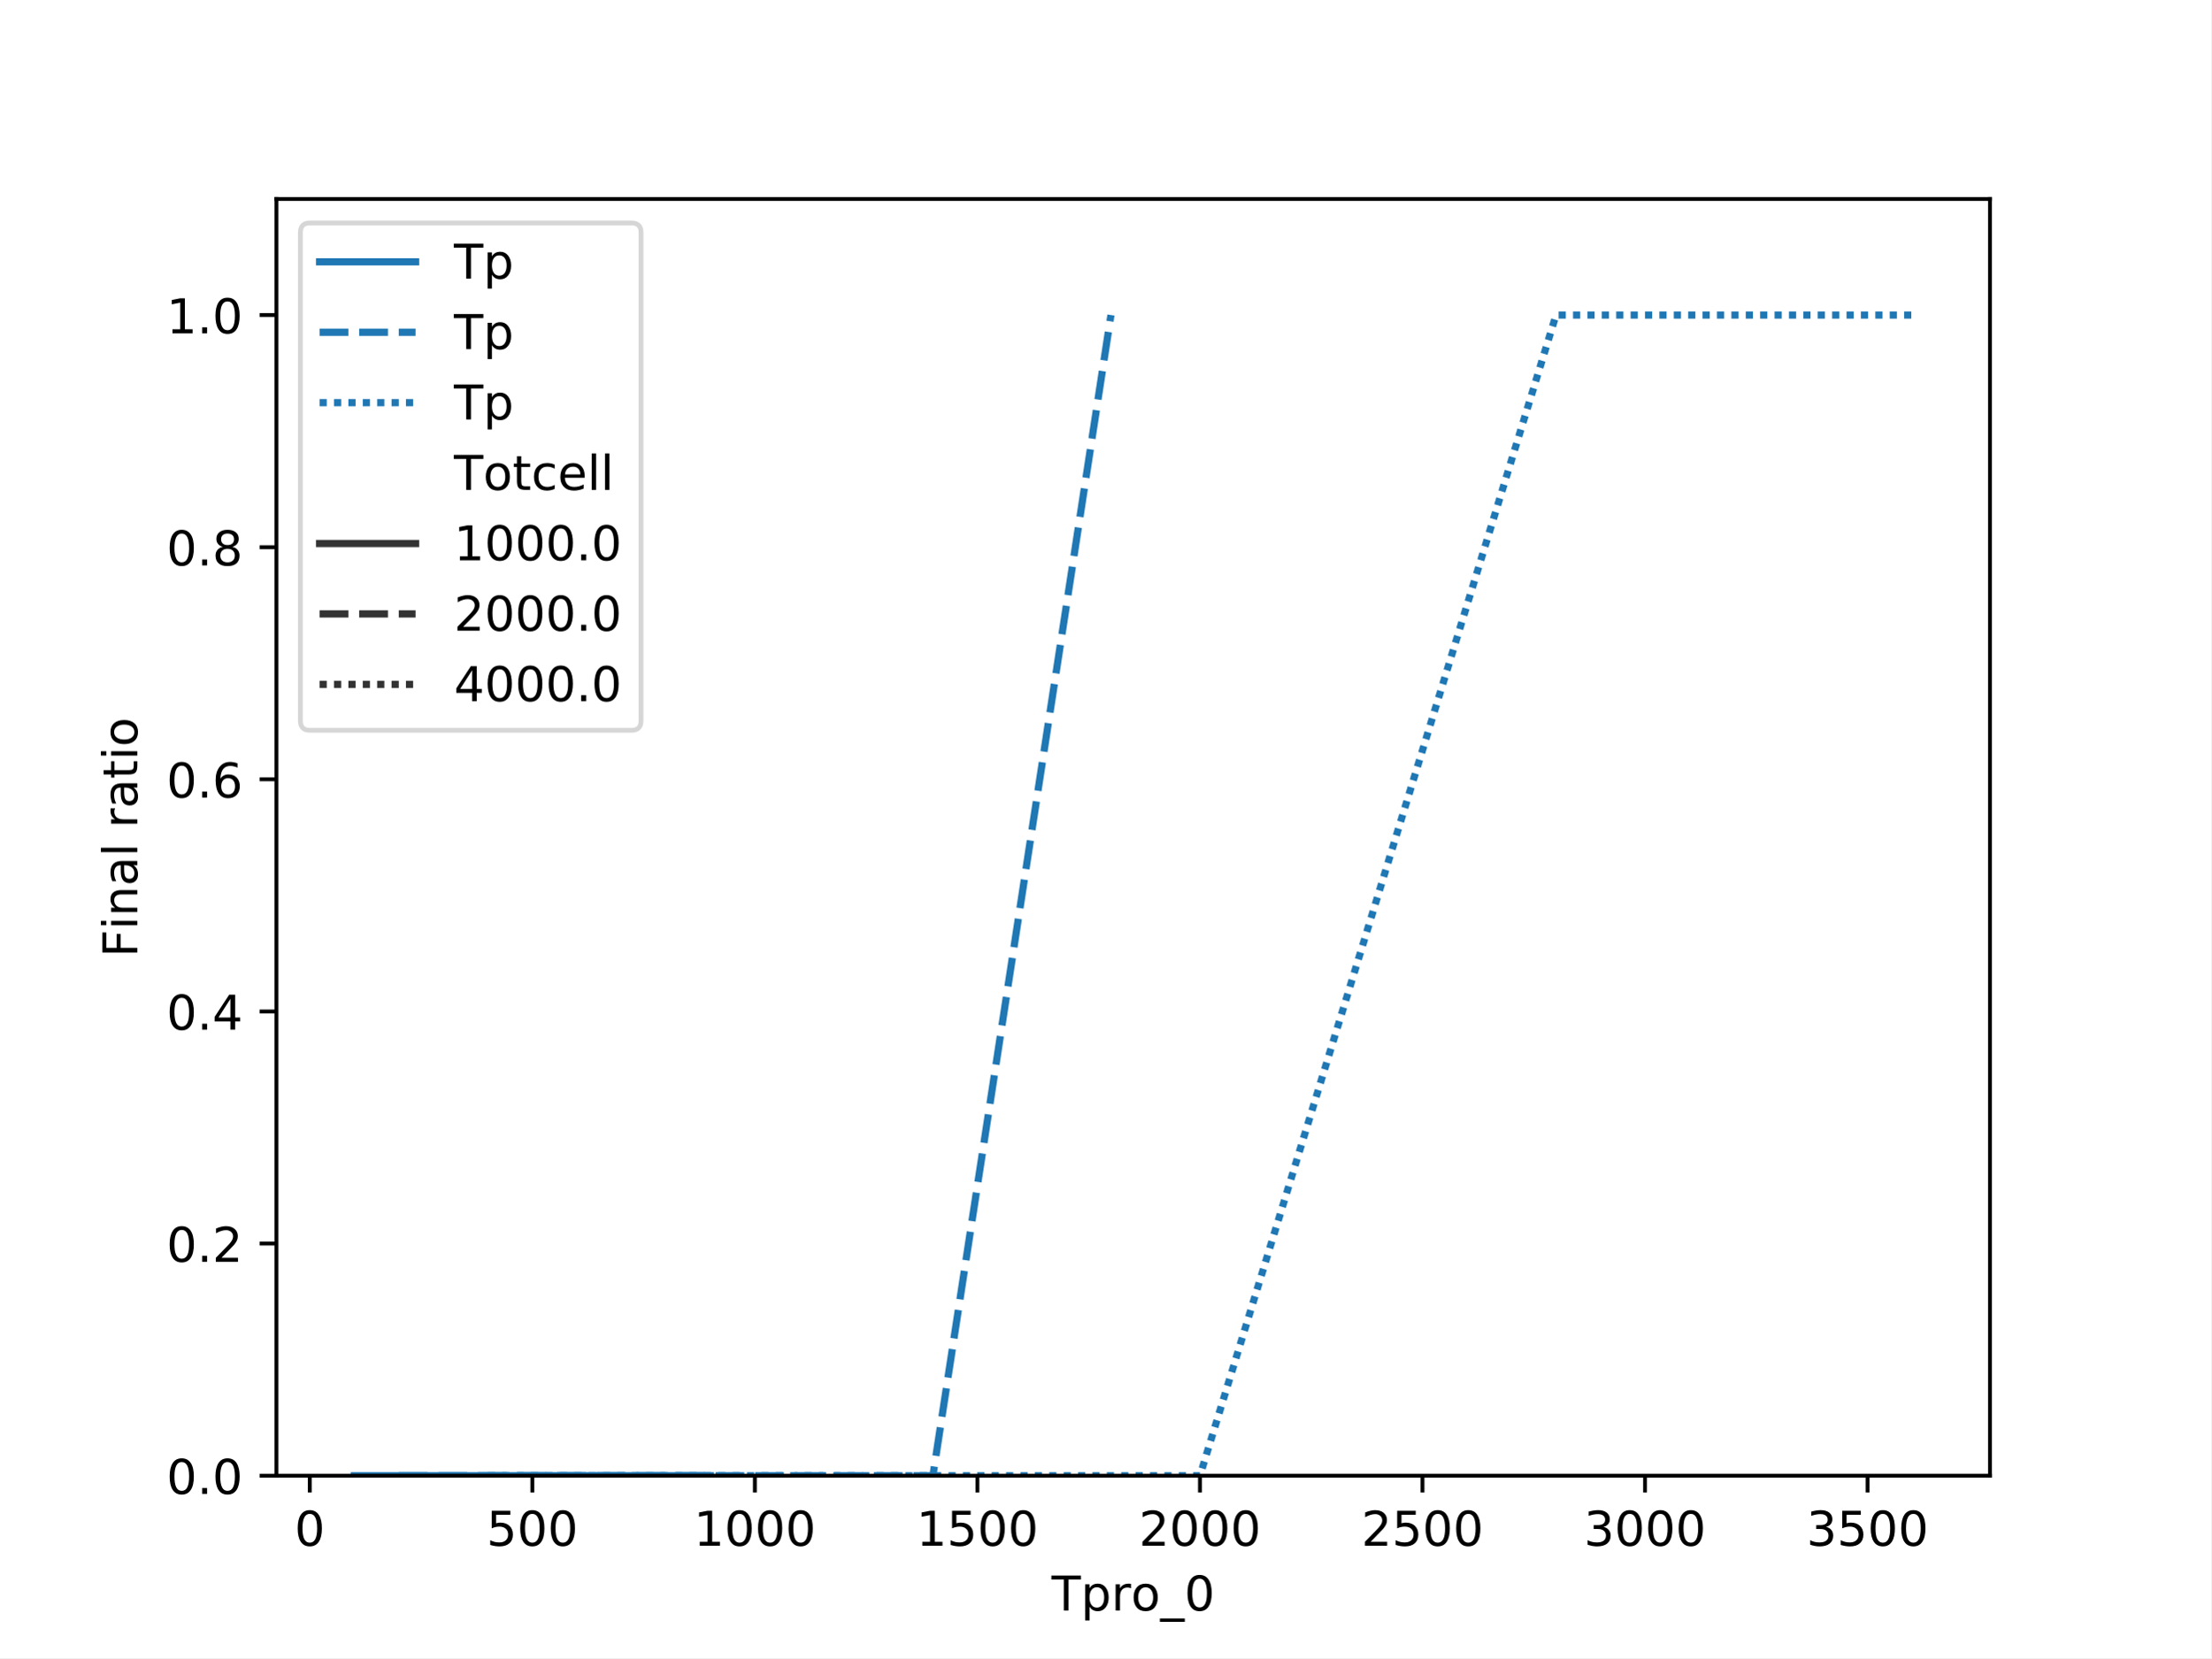
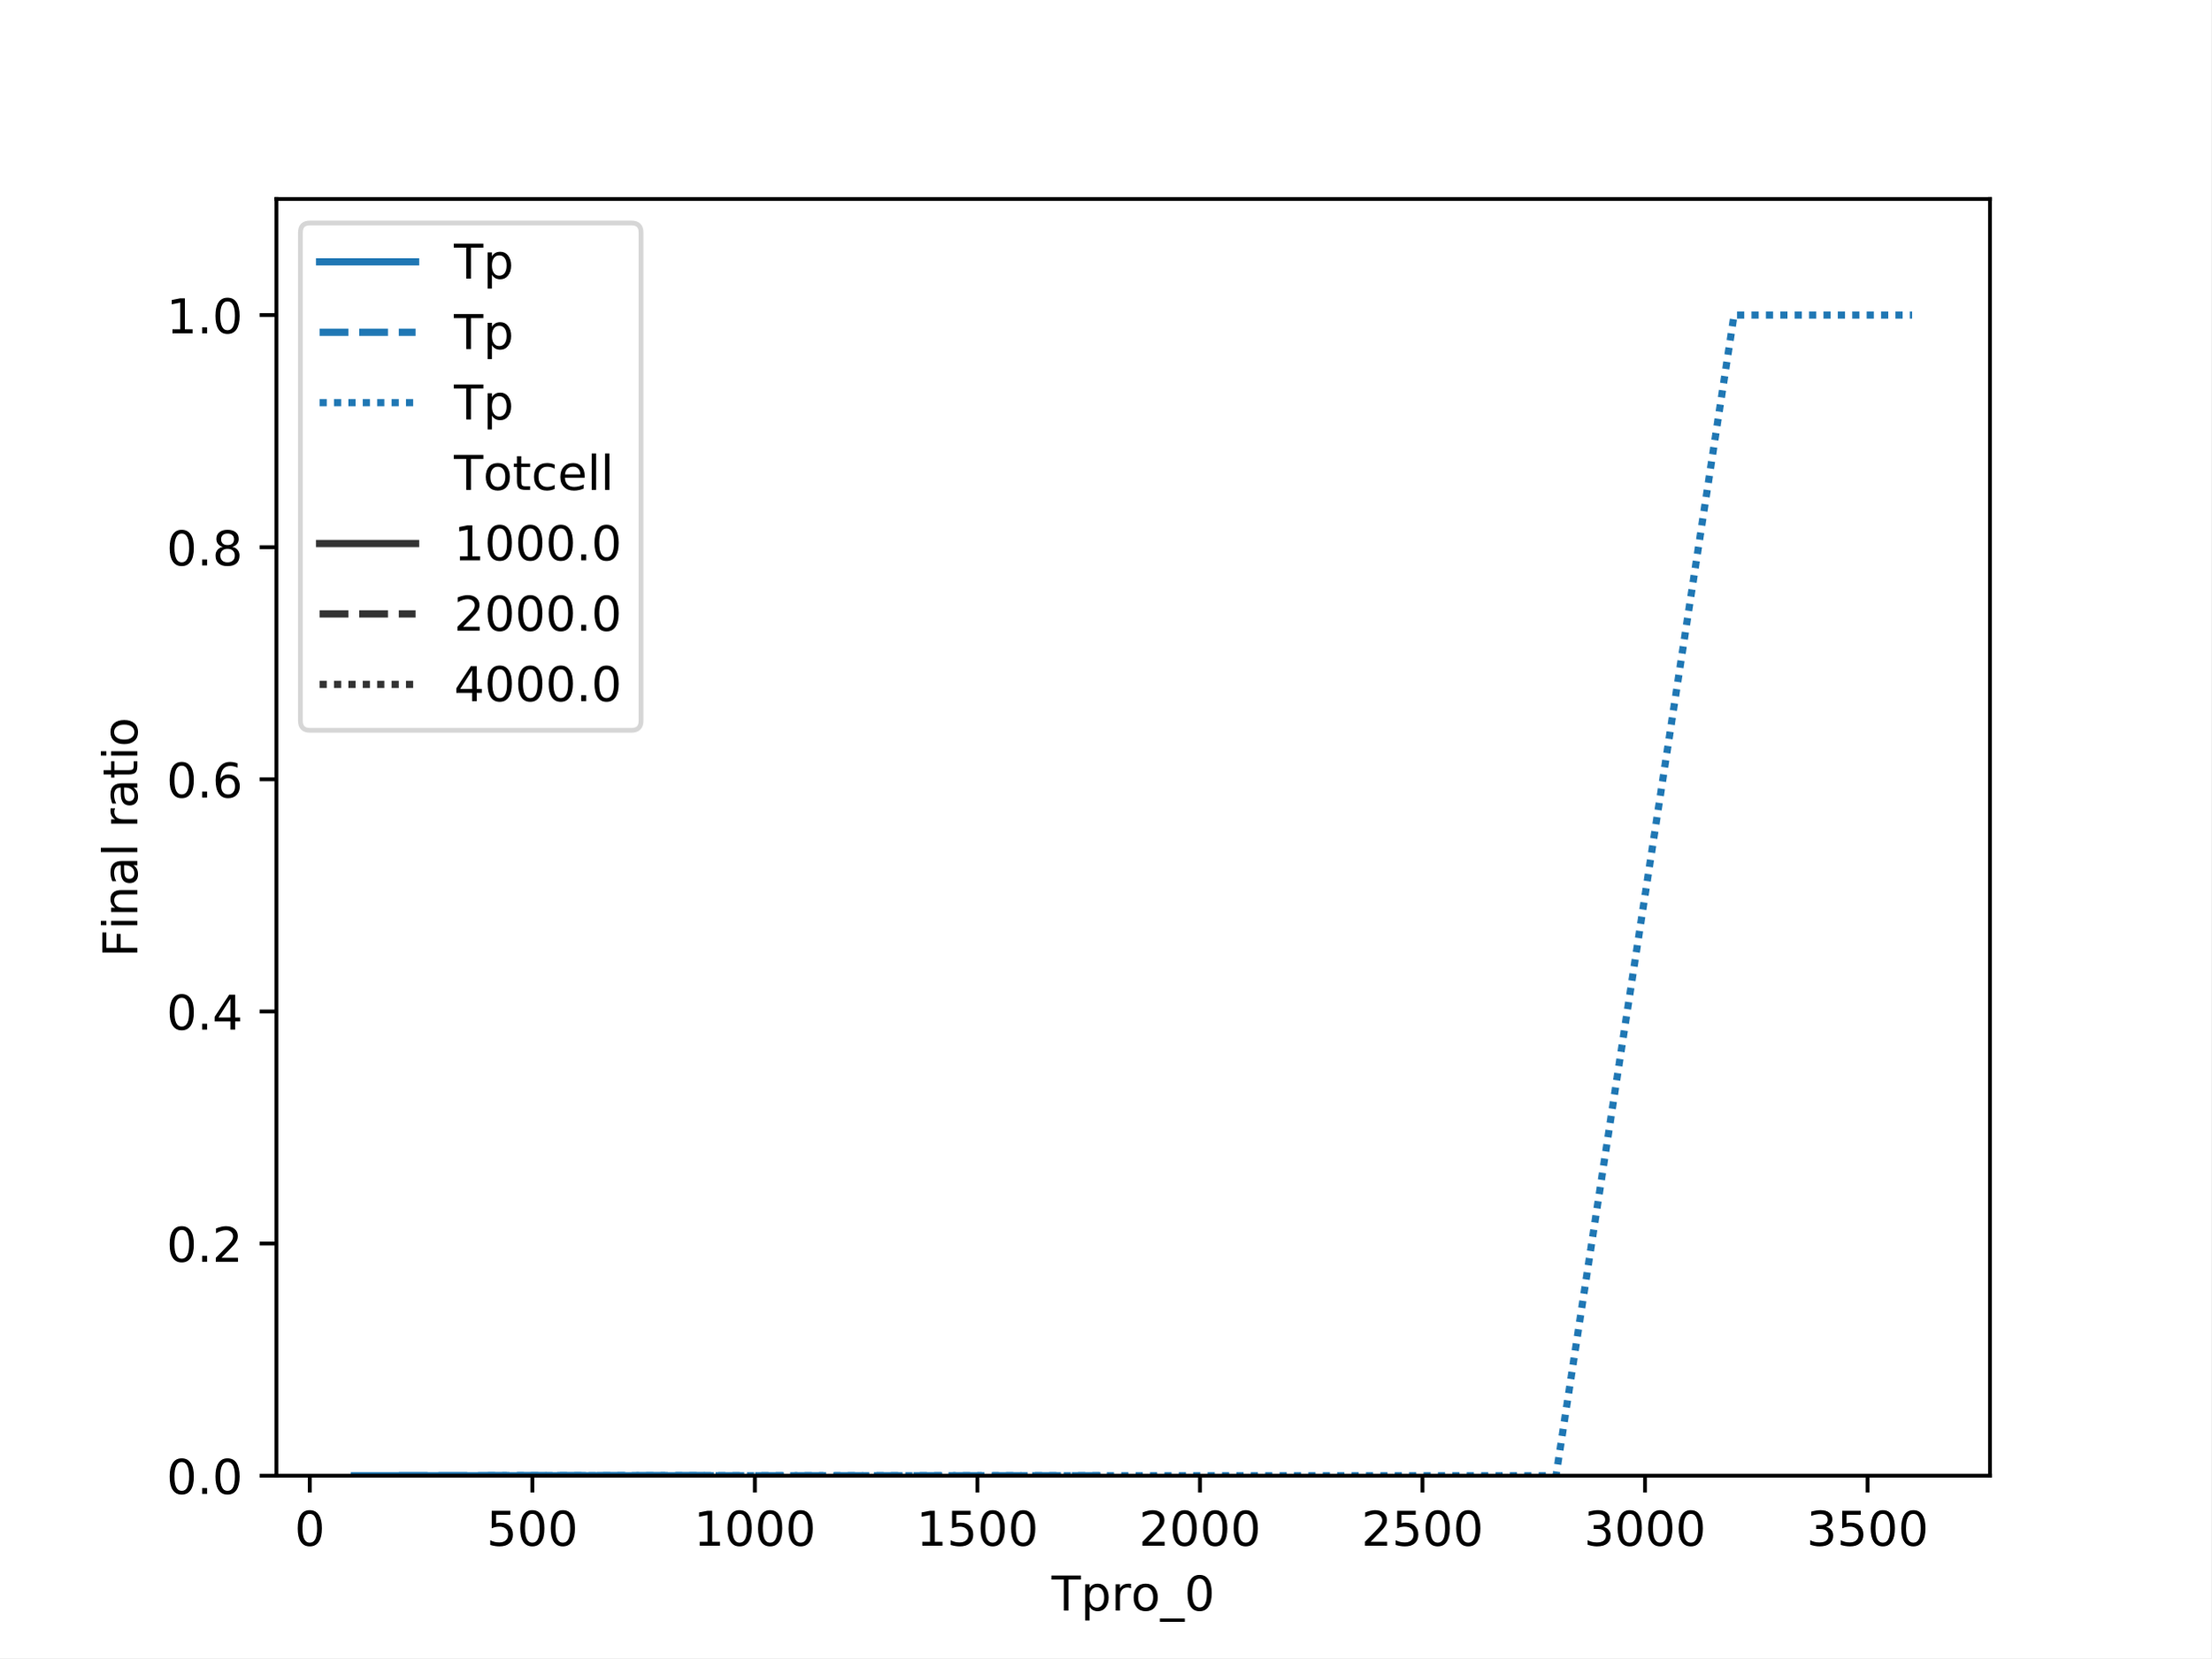
<svg xmlns="http://www.w3.org/2000/svg" xmlns:xlink="http://www.w3.org/1999/xlink" height="345.6pt" version="1.1" viewBox="0 0 460.8 345.6" width="460.8pt">
  <defs>
    <style type="text/css">
*{stroke-linecap:butt;stroke-linejoin:round;}
  </style>
  </defs>
  <g id="figure_1">
    <g id="patch_1">
      <path d="M 0 345.6  L 460.8 345.6  L 460.8 0  L 0 0  z " style="fill:#ffffff;" />
    </g>
    <g id="axes_1">
      <g id="patch_2">
        <path d="M 57.6 307.584  L 414.72 307.584  L 414.72 41.472  L 57.6 41.472  z " style="fill:#ffffff;" />
      </g>
      <g id="matplotlib.axis_1">
        <g id="xtick_1">
          <g id="line2d_1">
            <defs>
              <path d="M 0 0  L 0 3.5  " id="mf138fcffef" style="stroke:#000000;stroke-width:0.8;" />
            </defs>
            <g>
              <use style="stroke:#000000;stroke-width:0.8;" x="64.557" xlink:href="#mf138fcffef" y="307.584" />
            </g>
          </g>
          <g id="text_1">
            <defs>
              <path d="M 31.781 66.406  Q 24.172 66.406 20.328 58.906  Q 16.5 51.422 16.5 36.375  Q 16.5 21.391 20.328 13.891  Q 24.172 6.391 31.781 6.391  Q 39.453 6.391 43.281 13.891  Q 47.125 21.391 47.125 36.375  Q 47.125 51.422 43.281 58.906  Q 39.453 66.406 31.781 66.406  z M 31.781 74.219  Q 44.047 74.219 50.516 64.516  Q 56.984 54.828 56.984 36.375  Q 56.984 17.969 50.516 8.266  Q 44.047 -1.422 31.781 -1.422  Q 19.531 -1.422 13.062 8.266  Q 6.594 17.969 6.594 36.375  Q 6.594 54.828 13.062 64.516  Q 19.531 74.219 31.781 74.219  z " id="DejaVuSans-48" />
            </defs>
            <g transform="translate(61.37563 322.1824)scale(0.1 -0.1)">
              <use xlink:href="#DejaVuSans-48" />
            </g>
          </g>
        </g>
        <g id="xtick_2">
          <g id="line2d_2">
            <g>
              <use style="stroke:#000000;stroke-width:0.8;" x="110.936" xlink:href="#mf138fcffef" y="307.584" />
            </g>
          </g>
          <g id="text_2">
            <defs>
              <path d="M 10.797 72.906  L 49.516 72.906  L 49.516 64.594  L 19.828 64.594  L 19.828 46.734  Q 21.969 47.469 24.109 47.828  Q 26.266 48.188 28.422 48.188  Q 40.625 48.188 47.75 41.5  Q 54.891 34.812 54.891 23.391  Q 54.891 11.625 47.562 5.094  Q 40.234 -1.422 26.906 -1.422  Q 22.312 -1.422 17.547 -0.641  Q 12.797 0.141 7.719 1.703  L 7.719 11.625  Q 12.109 9.234 16.797 8.062  Q 21.484 6.891 26.703 6.891  Q 35.156 6.891 40.078 11.328  Q 45.016 15.766 45.016 23.391  Q 45.016 31 40.078 35.438  Q 35.156 39.891 26.703 39.891  Q 22.75 39.891 18.812 39.016  Q 14.891 38.141 10.797 36.281  z " id="DejaVuSans-53" />
            </defs>
            <g transform="translate(101.3924 322.1824)scale(0.1 -0.1)">
              <use xlink:href="#DejaVuSans-53" />
              <use x="63.623" xlink:href="#DejaVuSans-48" />
              <use x="127.246" xlink:href="#DejaVuSans-48" />
            </g>
          </g>
        </g>
        <g id="xtick_3">
          <g id="line2d_3">
            <g>
              <use style="stroke:#000000;stroke-width:0.8;" x="157.315" xlink:href="#mf138fcffef" y="307.584" />
            </g>
          </g>
          <g id="text_3">
            <defs>
              <path d="M 12.406 8.297  L 28.516 8.297  L 28.516 63.922  L 10.984 60.406  L 10.984 69.391  L 28.422 72.906  L 38.281 72.906  L 38.281 8.297  L 54.391 8.297  L 54.391 0  L 12.406 0  z " id="DejaVuSans-49" />
            </defs>
            <g transform="translate(144.5903 322.1824)scale(0.1 -0.1)">
              <use xlink:href="#DejaVuSans-49" />
              <use x="63.623" xlink:href="#DejaVuSans-48" />
              <use x="127.246" xlink:href="#DejaVuSans-48" />
              <use x="190.869" xlink:href="#DejaVuSans-48" />
            </g>
          </g>
        </g>
        <g id="xtick_4">
          <g id="line2d_4">
            <g>
              <use style="stroke:#000000;stroke-width:0.8;" x="203.695" xlink:href="#mf138fcffef" y="307.584" />
            </g>
          </g>
          <g id="text_4">
            <g transform="translate(190.9695 322.1824)scale(0.1 -0.1)">
              <use xlink:href="#DejaVuSans-49" />
              <use x="63.623" xlink:href="#DejaVuSans-53" />
              <use x="127.246" xlink:href="#DejaVuSans-48" />
              <use x="190.869" xlink:href="#DejaVuSans-48" />
            </g>
          </g>
        </g>
        <g id="xtick_5">
          <g id="line2d_5">
            <g>
              <use style="stroke:#000000;stroke-width:0.8;" x="250.074" xlink:href="#mf138fcffef" y="307.584" />
            </g>
          </g>
          <g id="text_5">
            <defs>
              <path d="M 19.188 8.297  L 53.609 8.297  L 53.609 0  L 7.328 0  L 7.328 8.297  Q 12.938 14.109 22.625 23.891  Q 32.328 33.688 34.812 36.531  Q 39.547 41.844 41.422 45.531  Q 43.312 49.219 43.312 52.781  Q 43.312 58.594 39.234 62.25  Q 35.156 65.922 28.609 65.922  Q 23.969 65.922 18.812 64.312  Q 13.672 62.703 7.812 59.422  L 7.812 69.391  Q 13.766 71.781 18.938 73  Q 24.125 74.219 28.422 74.219  Q 39.75 74.219 46.484 68.547  Q 53.219 62.891 53.219 53.422  Q 53.219 48.922 51.531 44.891  Q 49.859 40.875 45.406 35.406  Q 44.188 33.984 37.641 27.219  Q 31.109 20.453 19.188 8.297  z " id="DejaVuSans-50" />
            </defs>
            <g transform="translate(237.3488 322.1824)scale(0.1 -0.1)">
              <use xlink:href="#DejaVuSans-50" />
              <use x="63.623" xlink:href="#DejaVuSans-48" />
              <use x="127.246" xlink:href="#DejaVuSans-48" />
              <use x="190.869" xlink:href="#DejaVuSans-48" />
            </g>
          </g>
        </g>
        <g id="xtick_6">
          <g id="line2d_6">
            <g>
              <use style="stroke:#000000;stroke-width:0.8;" x="296.453" xlink:href="#mf138fcffef" y="307.584" />
            </g>
          </g>
          <g id="text_6">
            <g transform="translate(283.728 322.1824)scale(0.1 -0.1)">
              <use xlink:href="#DejaVuSans-50" />
              <use x="63.623" xlink:href="#DejaVuSans-53" />
              <use x="127.246" xlink:href="#DejaVuSans-48" />
              <use x="190.869" xlink:href="#DejaVuSans-48" />
            </g>
          </g>
        </g>
        <g id="xtick_7">
          <g id="line2d_7">
            <g>
              <use style="stroke:#000000;stroke-width:0.8;" x="342.832" xlink:href="#mf138fcffef" y="307.584" />
            </g>
          </g>
          <g id="text_7">
            <defs>
              <path d="M 40.578 39.312  Q 47.656 37.797 51.625 33  Q 55.609 28.219 55.609 21.188  Q 55.609 10.406 48.188 4.484  Q 40.766 -1.422 27.094 -1.422  Q 22.516 -1.422 17.656 -0.516  Q 12.797 0.391 7.625 2.203  L 7.625 11.719  Q 11.719 9.328 16.594 8.109  Q 21.484 6.891 26.812 6.891  Q 36.078 6.891 40.938 10.547  Q 45.797 14.203 45.797 21.188  Q 45.797 27.641 41.281 31.266  Q 36.766 34.906 28.719 34.906  L 20.219 34.906  L 20.219 43.016  L 29.109 43.016  Q 36.375 43.016 40.234 45.922  Q 44.094 48.828 44.094 54.297  Q 44.094 59.906 40.109 62.906  Q 36.141 65.922 28.719 65.922  Q 24.656 65.922 20.016 65.031  Q 15.375 64.156 9.812 62.312  L 9.812 71.094  Q 15.438 72.656 20.344 73.438  Q 25.25 74.219 29.594 74.219  Q 40.828 74.219 47.359 69.109  Q 53.906 64.016 53.906 55.328  Q 53.906 49.266 50.438 45.094  Q 46.969 40.922 40.578 39.312  z " id="DejaVuSans-51" />
            </defs>
            <g transform="translate(330.1072 322.1824)scale(0.1 -0.1)">
              <use xlink:href="#DejaVuSans-51" />
              <use x="63.623" xlink:href="#DejaVuSans-48" />
              <use x="127.246" xlink:href="#DejaVuSans-48" />
              <use x="190.869" xlink:href="#DejaVuSans-48" />
            </g>
          </g>
        </g>
        <g id="xtick_8">
          <g id="line2d_8">
            <g>
              <use style="stroke:#000000;stroke-width:0.8;" x="389.211" xlink:href="#mf138fcffef" y="307.584" />
            </g>
          </g>
          <g id="text_8">
            <g transform="translate(376.4864 322.1824)scale(0.1 -0.1)">
              <use xlink:href="#DejaVuSans-51" />
              <use x="63.623" xlink:href="#DejaVuSans-53" />
              <use x="127.246" xlink:href="#DejaVuSans-48" />
              <use x="190.869" xlink:href="#DejaVuSans-48" />
            </g>
          </g>
        </g>
        <g id="text_9">
          <defs>
            <path d="M -0.297 72.906  L 61.375 72.906  L 61.375 64.594  L 35.5 64.594  L 35.5 0  L 25.594 0  L 25.594 64.594  L -0.297 64.594  z " id="DejaVuSans-84" />
            <path d="M 18.109 8.203  L 18.109 -20.797  L 9.078 -20.797  L 9.078 54.688  L 18.109 54.688  L 18.109 46.391  Q 20.953 51.266 25.266 53.625  Q 29.594 56 35.594 56  Q 45.562 56 51.781 48.094  Q 58.016 40.188 58.016 27.297  Q 58.016 14.406 51.781 6.484  Q 45.562 -1.422 35.594 -1.422  Q 29.594 -1.422 25.266 0.953  Q 20.953 3.328 18.109 8.203  z M 48.688 27.297  Q 48.688 37.203 44.609 42.844  Q 40.531 48.484 33.406 48.484  Q 26.266 48.484 22.188 42.844  Q 18.109 37.203 18.109 27.297  Q 18.109 17.391 22.188 11.75  Q 26.266 6.109 33.406 6.109  Q 40.531 6.109 44.609 11.75  Q 48.688 17.391 48.688 27.297  z " id="DejaVuSans-112" />
            <path d="M 41.109 46.297  Q 39.594 47.172 37.812 47.578  Q 36.031 48 33.891 48  Q 26.266 48 22.188 43.047  Q 18.109 38.094 18.109 28.812  L 18.109 0  L 9.078 0  L 9.078 54.688  L 18.109 54.688  L 18.109 46.188  Q 20.953 51.172 25.484 53.578  Q 30.031 56 36.531 56  Q 37.453 56 38.578 55.875  Q 39.703 55.766 41.062 55.516  z " id="DejaVuSans-114" />
            <path d="M 30.609 48.391  Q 23.391 48.391 19.188 42.75  Q 14.984 37.109 14.984 27.297  Q 14.984 17.484 19.156 11.844  Q 23.344 6.203 30.609 6.203  Q 37.797 6.203 41.984 11.859  Q 46.188 17.531 46.188 27.297  Q 46.188 37.016 41.984 42.703  Q 37.797 48.391 30.609 48.391  z M 30.609 56  Q 42.328 56 49.016 48.375  Q 55.719 40.766 55.719 27.297  Q 55.719 13.875 49.016 6.219  Q 42.328 -1.422 30.609 -1.422  Q 18.844 -1.422 12.172 6.219  Q 5.516 13.875 5.516 27.297  Q 5.516 40.766 12.172 48.375  Q 18.844 56 30.609 56  z " id="DejaVuSans-111" />
            <path d="M 50.984 -16.609  L 50.984 -23.578  L -0.984 -23.578  L -0.984 -16.609  z " id="DejaVuSans-95" />
          </defs>
          <g transform="translate(219.1373 335.684)scale(0.1 -0.1)">
            <use xlink:href="#DejaVuSans-84" />
            <use x="61.084" xlink:href="#DejaVuSans-112" />
            <use x="124.561" xlink:href="#DejaVuSans-114" />
            <use x="165.643" xlink:href="#DejaVuSans-111" />
            <use x="226.824" xlink:href="#DejaVuSans-95" />
            <use x="276.824" xlink:href="#DejaVuSans-48" />
          </g>
        </g>
      </g>
      <g id="matplotlib.axis_2">
        <g id="ytick_1">
          <g id="line2d_9">
            <defs>
              <path d="M 0 0  L -3.5 0  " id="mfd2aa10084" style="stroke:#000000;stroke-width:0.8;" />
            </defs>
            <g>
              <use style="stroke:#000000;stroke-width:0.8;" x="57.6" xlink:href="#mfd2aa10084" y="307.584" />
            </g>
          </g>
          <g id="text_10">
            <defs>
              <path d="M 10.688 12.406  L 21 12.406  L 21 0  L 10.688 0  z " id="DejaVuSans-46" />
            </defs>
            <g transform="translate(34.69687 311.3832)scale(0.1 -0.1)">
              <use xlink:href="#DejaVuSans-48" />
              <use x="63.623" xlink:href="#DejaVuSans-46" />
              <use x="95.41" xlink:href="#DejaVuSans-48" />
            </g>
          </g>
        </g>
        <g id="ytick_2">
          <g id="line2d_10">
            <g>
              <use style="stroke:#000000;stroke-width:0.8;" x="57.6" xlink:href="#mfd2aa10084" y="259.2" />
            </g>
          </g>
          <g id="text_11">
            <g transform="translate(34.69687 262.9992)scale(0.1 -0.1)">
              <use xlink:href="#DejaVuSans-48" />
              <use x="63.623" xlink:href="#DejaVuSans-46" />
              <use x="95.41" xlink:href="#DejaVuSans-50" />
            </g>
          </g>
        </g>
        <g id="ytick_3">
          <g id="line2d_11">
            <g>
              <use style="stroke:#000000;stroke-width:0.8;" x="57.6" xlink:href="#mfd2aa10084" y="210.816" />
            </g>
          </g>
          <g id="text_12">
            <defs>
              <path d="M 37.797 64.312  L 12.891 25.391  L 37.797 25.391  z M 35.203 72.906  L 47.609 72.906  L 47.609 25.391  L 58.016 25.391  L 58.016 17.188  L 47.609 17.188  L 47.609 0  L 37.797 0  L 37.797 17.188  L 4.891 17.188  L 4.891 26.703  z " id="DejaVuSans-52" />
            </defs>
            <g transform="translate(34.69687 214.6152)scale(0.1 -0.1)">
              <use xlink:href="#DejaVuSans-48" />
              <use x="63.623" xlink:href="#DejaVuSans-46" />
              <use x="95.41" xlink:href="#DejaVuSans-52" />
            </g>
          </g>
        </g>
        <g id="ytick_4">
          <g id="line2d_12">
            <g>
              <use style="stroke:#000000;stroke-width:0.8;" x="57.6" xlink:href="#mfd2aa10084" y="162.432" />
            </g>
          </g>
          <g id="text_13">
            <defs>
              <path d="M 33.016 40.375  Q 26.375 40.375 22.484 35.828  Q 18.609 31.297 18.609 23.391  Q 18.609 15.531 22.484 10.953  Q 26.375 6.391 33.016 6.391  Q 39.656 6.391 43.531 10.953  Q 47.406 15.531 47.406 23.391  Q 47.406 31.297 43.531 35.828  Q 39.656 40.375 33.016 40.375  z M 52.594 71.297  L 52.594 62.312  Q 48.875 64.062 45.094 64.984  Q 41.312 65.922 37.594 65.922  Q 27.828 65.922 22.672 59.328  Q 17.531 52.734 16.797 39.406  Q 19.672 43.656 24.016 45.922  Q 28.375 48.188 33.594 48.188  Q 44.578 48.188 50.953 41.516  Q 57.328 34.859 57.328 23.391  Q 57.328 12.156 50.688 5.359  Q 44.047 -1.422 33.016 -1.422  Q 20.359 -1.422 13.672 8.266  Q 6.984 17.969 6.984 36.375  Q 6.984 53.656 15.188 63.938  Q 23.391 74.219 37.203 74.219  Q 40.922 74.219 44.703 73.484  Q 48.484 72.75 52.594 71.297  z " id="DejaVuSans-54" />
            </defs>
            <g transform="translate(34.69687 166.2312)scale(0.1 -0.1)">
              <use xlink:href="#DejaVuSans-48" />
              <use x="63.623" xlink:href="#DejaVuSans-46" />
              <use x="95.41" xlink:href="#DejaVuSans-54" />
            </g>
          </g>
        </g>
        <g id="ytick_5">
          <g id="line2d_13">
            <g>
              <use style="stroke:#000000;stroke-width:0.8;" x="57.6" xlink:href="#mfd2aa10084" y="114.048" />
            </g>
          </g>
          <g id="text_14">
            <defs>
              <path d="M 31.781 34.625  Q 24.75 34.625 20.719 30.859  Q 16.703 27.094 16.703 20.516  Q 16.703 13.922 20.719 10.156  Q 24.75 6.391 31.781 6.391  Q 38.812 6.391 42.859 10.172  Q 46.922 13.969 46.922 20.516  Q 46.922 27.094 42.891 30.859  Q 38.875 34.625 31.781 34.625  z M 21.922 38.812  Q 15.578 40.375 12.031 44.719  Q 8.5 49.078 8.5 55.328  Q 8.5 64.062 14.719 69.141  Q 20.953 74.219 31.781 74.219  Q 42.672 74.219 48.875 69.141  Q 55.078 64.062 55.078 55.328  Q 55.078 49.078 51.531 44.719  Q 48 40.375 41.703 38.812  Q 48.828 37.156 52.797 32.312  Q 56.781 27.484 56.781 20.516  Q 56.781 9.906 50.312 4.234  Q 43.844 -1.422 31.781 -1.422  Q 19.734 -1.422 13.25 4.234  Q 6.781 9.906 6.781 20.516  Q 6.781 27.484 10.781 32.312  Q 14.797 37.156 21.922 38.812  z M 18.312 54.391  Q 18.312 48.734 21.844 45.562  Q 25.391 42.391 31.781 42.391  Q 38.141 42.391 41.719 45.562  Q 45.312 48.734 45.312 54.391  Q 45.312 60.062 41.719 63.234  Q 38.141 66.406 31.781 66.406  Q 25.391 66.406 21.844 63.234  Q 18.312 60.062 18.312 54.391  z " id="DejaVuSans-56" />
            </defs>
            <g transform="translate(34.69687 117.8472)scale(0.1 -0.1)">
              <use xlink:href="#DejaVuSans-48" />
              <use x="63.623" xlink:href="#DejaVuSans-46" />
              <use x="95.41" xlink:href="#DejaVuSans-56" />
            </g>
          </g>
        </g>
        <g id="ytick_6">
          <g id="line2d_14">
            <g>
              <use style="stroke:#000000;stroke-width:0.8;" x="57.6" xlink:href="#mfd2aa10084" y="65.664" />
            </g>
          </g>
          <g id="text_15">
            <g transform="translate(34.69687 69.46322)scale(0.1 -0.1)">
              <use xlink:href="#DejaVuSans-49" />
              <use x="63.623" xlink:href="#DejaVuSans-46" />
              <use x="95.41" xlink:href="#DejaVuSans-48" />
            </g>
          </g>
        </g>
        <g id="text_16">
          <defs>
            <path d="M 9.812 72.906  L 51.703 72.906  L 51.703 64.594  L 19.672 64.594  L 19.672 43.109  L 48.578 43.109  L 48.578 34.812  L 19.672 34.812  L 19.672 0  L 9.812 0  z " id="DejaVuSans-70" />
            <path d="M 9.422 54.688  L 18.406 54.688  L 18.406 0  L 9.422 0  z M 9.422 75.984  L 18.406 75.984  L 18.406 64.594  L 9.422 64.594  z " id="DejaVuSans-105" />
            <path d="M 54.891 33.016  L 54.891 0  L 45.906 0  L 45.906 32.719  Q 45.906 40.484 42.875 44.328  Q 39.844 48.188 33.797 48.188  Q 26.516 48.188 22.312 43.547  Q 18.109 38.922 18.109 30.906  L 18.109 0  L 9.078 0  L 9.078 54.688  L 18.109 54.688  L 18.109 46.188  Q 21.344 51.125 25.703 53.562  Q 30.078 56 35.797 56  Q 45.219 56 50.047 50.172  Q 54.891 44.344 54.891 33.016  z " id="DejaVuSans-110" />
            <path d="M 34.281 27.484  Q 23.391 27.484 19.188 25  Q 14.984 22.516 14.984 16.5  Q 14.984 11.719 18.141 8.906  Q 21.297 6.109 26.703 6.109  Q 34.188 6.109 38.703 11.406  Q 43.219 16.703 43.219 25.484  L 43.219 27.484  z M 52.203 31.203  L 52.203 0  L 43.219 0  L 43.219 8.297  Q 40.141 3.328 35.547 0.953  Q 30.953 -1.422 24.312 -1.422  Q 15.922 -1.422 10.953 3.297  Q 6 8.016 6 15.922  Q 6 25.141 12.172 29.828  Q 18.359 34.516 30.609 34.516  L 43.219 34.516  L 43.219 35.406  Q 43.219 41.609 39.141 45  Q 35.062 48.391 27.688 48.391  Q 23 48.391 18.547 47.266  Q 14.109 46.141 10.016 43.891  L 10.016 52.203  Q 14.938 54.109 19.578 55.047  Q 24.219 56 28.609 56  Q 40.484 56 46.344 49.844  Q 52.203 43.703 52.203 31.203  z " id="DejaVuSans-97" />
            <path d="M 9.422 75.984  L 18.406 75.984  L 18.406 0  L 9.422 0  z " id="DejaVuSans-108" />
            <path id="DejaVuSans-32" />
            <path d="M 18.312 70.219  L 18.312 54.688  L 36.812 54.688  L 36.812 47.703  L 18.312 47.703  L 18.312 18.016  Q 18.312 11.328 20.141 9.422  Q 21.969 7.516 27.594 7.516  L 36.812 7.516  L 36.812 0  L 27.594 0  Q 17.188 0 13.234 3.875  Q 9.281 7.766 9.281 18.016  L 9.281 47.703  L 2.688 47.703  L 2.688 54.688  L 9.281 54.688  L 9.281 70.219  z " id="DejaVuSans-116" />
          </defs>
          <g transform="translate(28.61719 199.5264)rotate(-90)scale(0.1 -0.1)">
            <use xlink:href="#DejaVuSans-70" />
            <use x="57.41" xlink:href="#DejaVuSans-105" />
            <use x="85.193" xlink:href="#DejaVuSans-110" />
            <use x="148.572" xlink:href="#DejaVuSans-97" />
            <use x="209.852" xlink:href="#DejaVuSans-108" />
            <use x="237.635" xlink:href="#DejaVuSans-32" />
            <use x="269.422" xlink:href="#DejaVuSans-114" />
            <use x="310.535" xlink:href="#DejaVuSans-97" />
            <use x="371.814" xlink:href="#DejaVuSans-116" />
            <use x="411.023" xlink:href="#DejaVuSans-105" />
            <use x="438.807" xlink:href="#DejaVuSans-111" />
          </g>
        </g>
      </g>
      <g id="line2d_15">
-         <path clip-path="url(#p1f7506bd22)" d="M 73.833 307.584  L 92.384 307.584  L 110.936 307.584  L 129.488 307.584  L 148.039 307.584  " style="fill:none;stroke:#1f77b4;stroke-linecap:square;stroke-width:1.5;" />
+         <path clip-path="url(#p1f7506bd22)" d="M 73.833 307.584  L 83.109 307.584  L 92.384 307.584  L 101.66 307.584  L 110.936 307.584  L 120.212 307.584  L 129.488 307.584  L 138.764 307.584  L 148.039 307.584  " style="fill:none;stroke:#1f77b4;stroke-linecap:square;stroke-width:1.5;" />
      </g>
      <g id="line2d_16">
-         <path clip-path="url(#p1f7506bd22)" d="M 83.109 307.584  L 120.212 307.584  L 157.315 307.584  L 194.419 307.584  L 231.522 65.664  " style="fill:none;stroke:#1f77b4;stroke-dasharray:6,2.25;stroke-dashoffset:0;stroke-width:1.5;" />
+         <path clip-path="url(#p1f7506bd22)" d="M 83.109 307.584  L 101.66 307.584  L 120.212 307.584  L 138.764 307.584  L 157.315 307.584  L 175.867 307.584  L 194.419 307.584  L 212.97 307.584  L 231.522 307.584  " style="fill:none;stroke:#1f77b4;stroke-dasharray:6,2.25;stroke-dashoffset:0;stroke-width:1.5;" />
      </g>
      <g id="line2d_17">
-         <path clip-path="url(#p1f7506bd22)" d="M 101.66 307.584  L 175.867 307.584  L 250.074 307.584  L 324.281 65.664  L 398.487 65.664  " style="fill:none;stroke:#1f77b4;stroke-dasharray:1.5,1.5;stroke-dashoffset:0;stroke-width:1.5;" />
+         <path clip-path="url(#p1f7506bd22)" d="M 101.66 307.584  L 138.764 307.584  L 175.867 307.584  L 212.97 307.584  L 250.074 307.584  L 287.177 307.584  L 324.281 307.584  L 361.384 65.664  L 398.487 65.664  " style="fill:none;stroke:#1f77b4;stroke-dasharray:1.5,1.5;stroke-dashoffset:0;stroke-width:1.5;" />
      </g>
      <g id="line2d_18" />
      <g id="line2d_19" />
      <g id="line2d_20" />
      <g id="line2d_21" />
      <g id="patch_3">
        <path d="M 57.6 307.584  L 57.6 41.472  " style="fill:none;stroke:#000000;stroke-linecap:square;stroke-linejoin:miter;stroke-width:0.8;" />
      </g>
      <g id="patch_4">
        <path d="M 414.72 307.584  L 414.72 41.472  " style="fill:none;stroke:#000000;stroke-linecap:square;stroke-linejoin:miter;stroke-width:0.8;" />
      </g>
      <g id="patch_5">
        <path d="M 57.6 307.584  L 414.72 307.584  " style="fill:none;stroke:#000000;stroke-linecap:square;stroke-linejoin:miter;stroke-width:0.8;" />
      </g>
      <g id="patch_6">
        <path d="M 57.6 41.472  L 414.72 41.472  " style="fill:none;stroke:#000000;stroke-linecap:square;stroke-linejoin:miter;stroke-width:0.8;" />
      </g>
      <g id="legend_1">
        <g id="patch_7">
          <path d="M 64.6 152.219  L 131.591 152.219  Q 133.591 152.219 133.591 150.219  L 133.591 48.472  Q 133.591 46.472 131.591 46.472  L 64.6 46.472  Q 62.6 46.472 62.6 48.472  L 62.6 150.219  Q 62.6 152.219 64.6 152.219  z " style="fill:#ffffff;opacity:0.8;stroke:#cccccc;stroke-linejoin:miter;" />
        </g>
        <g id="line2d_22">
          <path d="M 66.6 54.57  L 86.6 54.57  " style="fill:none;stroke:#1f77b4;stroke-linecap:square;stroke-width:1.5;" />
        </g>
        <g id="line2d_23" />
        <g id="text_17">
          <g transform="translate(94.6 58.07044)scale(0.1 -0.1)">
            <use xlink:href="#DejaVuSans-84" />
            <use x="61.084" xlink:href="#DejaVuSans-112" />
          </g>
        </g>
        <g id="line2d_24">
          <path d="M 66.6 69.249  L 86.6 69.249  " style="fill:none;stroke:#1f77b4;stroke-dasharray:6,2.25;stroke-dashoffset:0;stroke-width:1.5;" />
        </g>
        <g id="line2d_25" />
        <g id="text_18">
          <g transform="translate(94.6 72.74856)scale(0.1 -0.1)">
            <use xlink:href="#DejaVuSans-84" />
            <use x="61.084" xlink:href="#DejaVuSans-112" />
          </g>
        </g>
        <g id="line2d_26">
          <path d="M 66.6 83.927  L 86.6 83.927  " style="fill:none;stroke:#1f77b4;stroke-dasharray:1.5,1.5;stroke-dashoffset:0;stroke-width:1.5;" />
        </g>
        <g id="line2d_27" />
        <g id="text_19">
          <g transform="translate(94.6 87.42669)scale(0.1 -0.1)">
            <use xlink:href="#DejaVuSans-84" />
            <use x="61.084" xlink:href="#DejaVuSans-112" />
          </g>
        </g>
        <g id="line2d_28">
          <path d="M 66.6 98.605  L 86.6 98.605  " style="fill:none;" />
        </g>
        <g id="line2d_29" />
        <g id="text_20">
          <defs>
            <path d="M 48.781 52.594  L 48.781 44.188  Q 44.969 46.297 41.141 47.344  Q 37.312 48.391 33.406 48.391  Q 24.656 48.391 19.812 42.844  Q 14.984 37.312 14.984 27.297  Q 14.984 17.281 19.812 11.734  Q 24.656 6.203 33.406 6.203  Q 37.312 6.203 41.141 7.25  Q 44.969 8.297 48.781 10.406  L 48.781 2.094  Q 45.016 0.344 40.984 -0.531  Q 36.969 -1.422 32.422 -1.422  Q 20.062 -1.422 12.781 6.344  Q 5.516 14.109 5.516 27.297  Q 5.516 40.672 12.859 48.328  Q 20.219 56 33.016 56  Q 37.156 56 41.109 55.141  Q 45.062 54.297 48.781 52.594  z " id="DejaVuSans-99" />
            <path d="M 56.203 29.594  L 56.203 25.203  L 14.891 25.203  Q 15.484 15.922 20.484 11.062  Q 25.484 6.203 34.422 6.203  Q 39.594 6.203 44.453 7.469  Q 49.312 8.734 54.109 11.281  L 54.109 2.781  Q 49.266 0.734 44.188 -0.344  Q 39.109 -1.422 33.891 -1.422  Q 20.797 -1.422 13.156 6.188  Q 5.516 13.812 5.516 26.812  Q 5.516 40.234 12.766 48.109  Q 20.016 56 32.328 56  Q 43.359 56 49.781 48.891  Q 56.203 41.797 56.203 29.594  z M 47.219 32.234  Q 47.125 39.594 43.094 43.984  Q 39.062 48.391 32.422 48.391  Q 24.906 48.391 20.391 44.141  Q 15.875 39.891 15.188 32.172  z " id="DejaVuSans-101" />
          </defs>
          <g transform="translate(94.6 102.1048)scale(0.1 -0.1)">
            <use xlink:href="#DejaVuSans-84" />
            <use x="60.818" xlink:href="#DejaVuSans-111" />
            <use x="122" xlink:href="#DejaVuSans-116" />
            <use x="161.209" xlink:href="#DejaVuSans-99" />
            <use x="216.189" xlink:href="#DejaVuSans-101" />
            <use x="277.713" xlink:href="#DejaVuSans-108" />
            <use x="305.496" xlink:href="#DejaVuSans-108" />
          </g>
        </g>
        <g id="line2d_30">
          <path d="M 66.6 113.283  L 86.6 113.283  " style="fill:none;stroke:#333333;stroke-linecap:square;stroke-width:1.5;" />
        </g>
        <g id="line2d_31" />
        <g id="text_21">
          <g transform="translate(94.6 116.7829)scale(0.1 -0.1)">
            <use xlink:href="#DejaVuSans-49" />
            <use x="63.623" xlink:href="#DejaVuSans-48" />
            <use x="127.246" xlink:href="#DejaVuSans-48" />
            <use x="190.869" xlink:href="#DejaVuSans-48" />
            <use x="254.492" xlink:href="#DejaVuSans-46" />
            <use x="286.279" xlink:href="#DejaVuSans-48" />
          </g>
        </g>
        <g id="line2d_32">
          <path d="M 66.6 127.961  L 86.6 127.961  " style="fill:none;stroke:#333333;stroke-dasharray:6,2.25;stroke-dashoffset:0;stroke-width:1.5;" />
        </g>
        <g id="line2d_33" />
        <g id="text_22">
          <g transform="translate(94.6 131.4611)scale(0.1 -0.1)">
            <use xlink:href="#DejaVuSans-50" />
            <use x="63.623" xlink:href="#DejaVuSans-48" />
            <use x="127.246" xlink:href="#DejaVuSans-48" />
            <use x="190.869" xlink:href="#DejaVuSans-48" />
            <use x="254.492" xlink:href="#DejaVuSans-46" />
            <use x="286.279" xlink:href="#DejaVuSans-48" />
          </g>
        </g>
        <g id="line2d_34">
          <path d="M 66.6 142.639  L 86.6 142.639  " style="fill:none;stroke:#333333;stroke-dasharray:1.5,1.5;stroke-dashoffset:0;stroke-width:1.5;" />
        </g>
        <g id="line2d_35" />
        <g id="text_23">
          <g transform="translate(94.6 146.1392)scale(0.1 -0.1)">
            <use xlink:href="#DejaVuSans-52" />
            <use x="63.623" xlink:href="#DejaVuSans-48" />
            <use x="127.246" xlink:href="#DejaVuSans-48" />
            <use x="190.869" xlink:href="#DejaVuSans-48" />
            <use x="254.492" xlink:href="#DejaVuSans-46" />
            <use x="286.279" xlink:href="#DejaVuSans-48" />
          </g>
        </g>
      </g>
    </g>
  </g>
  <defs>
    <clipPath id="p1f7506bd22">
      <rect height="266.112" width="357.12" x="57.6" y="41.472" />
    </clipPath>
  </defs>
</svg>
